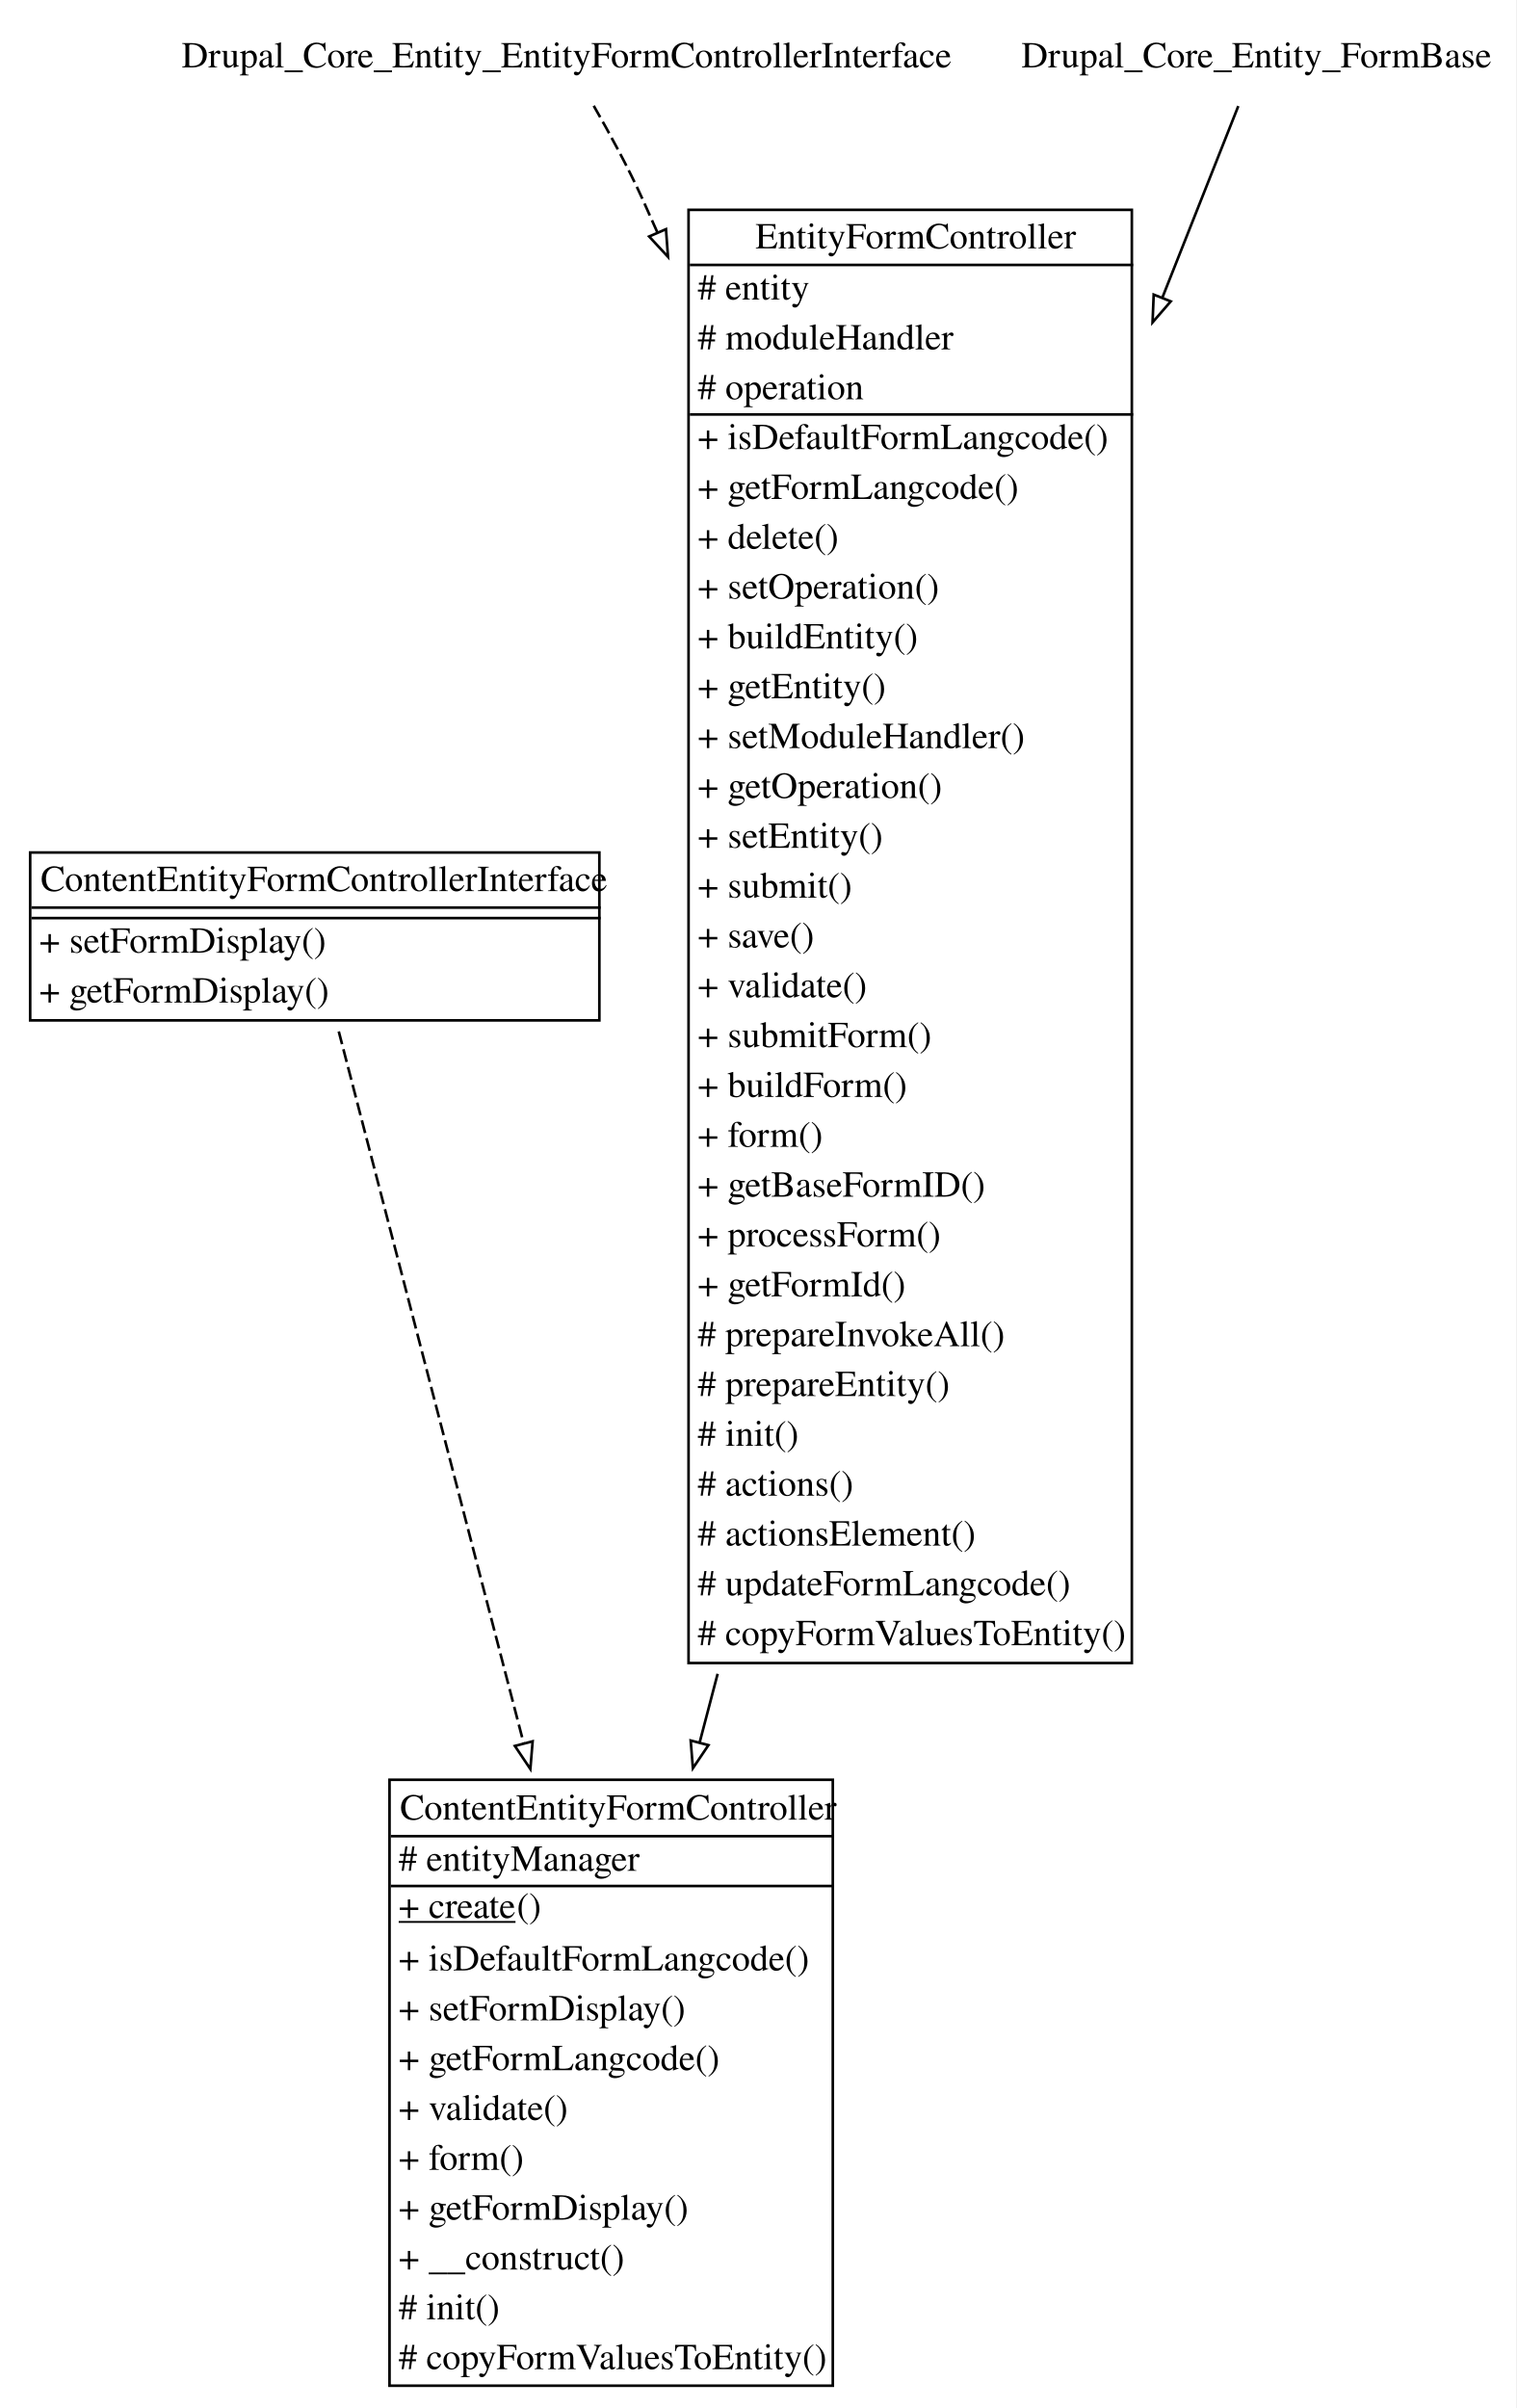
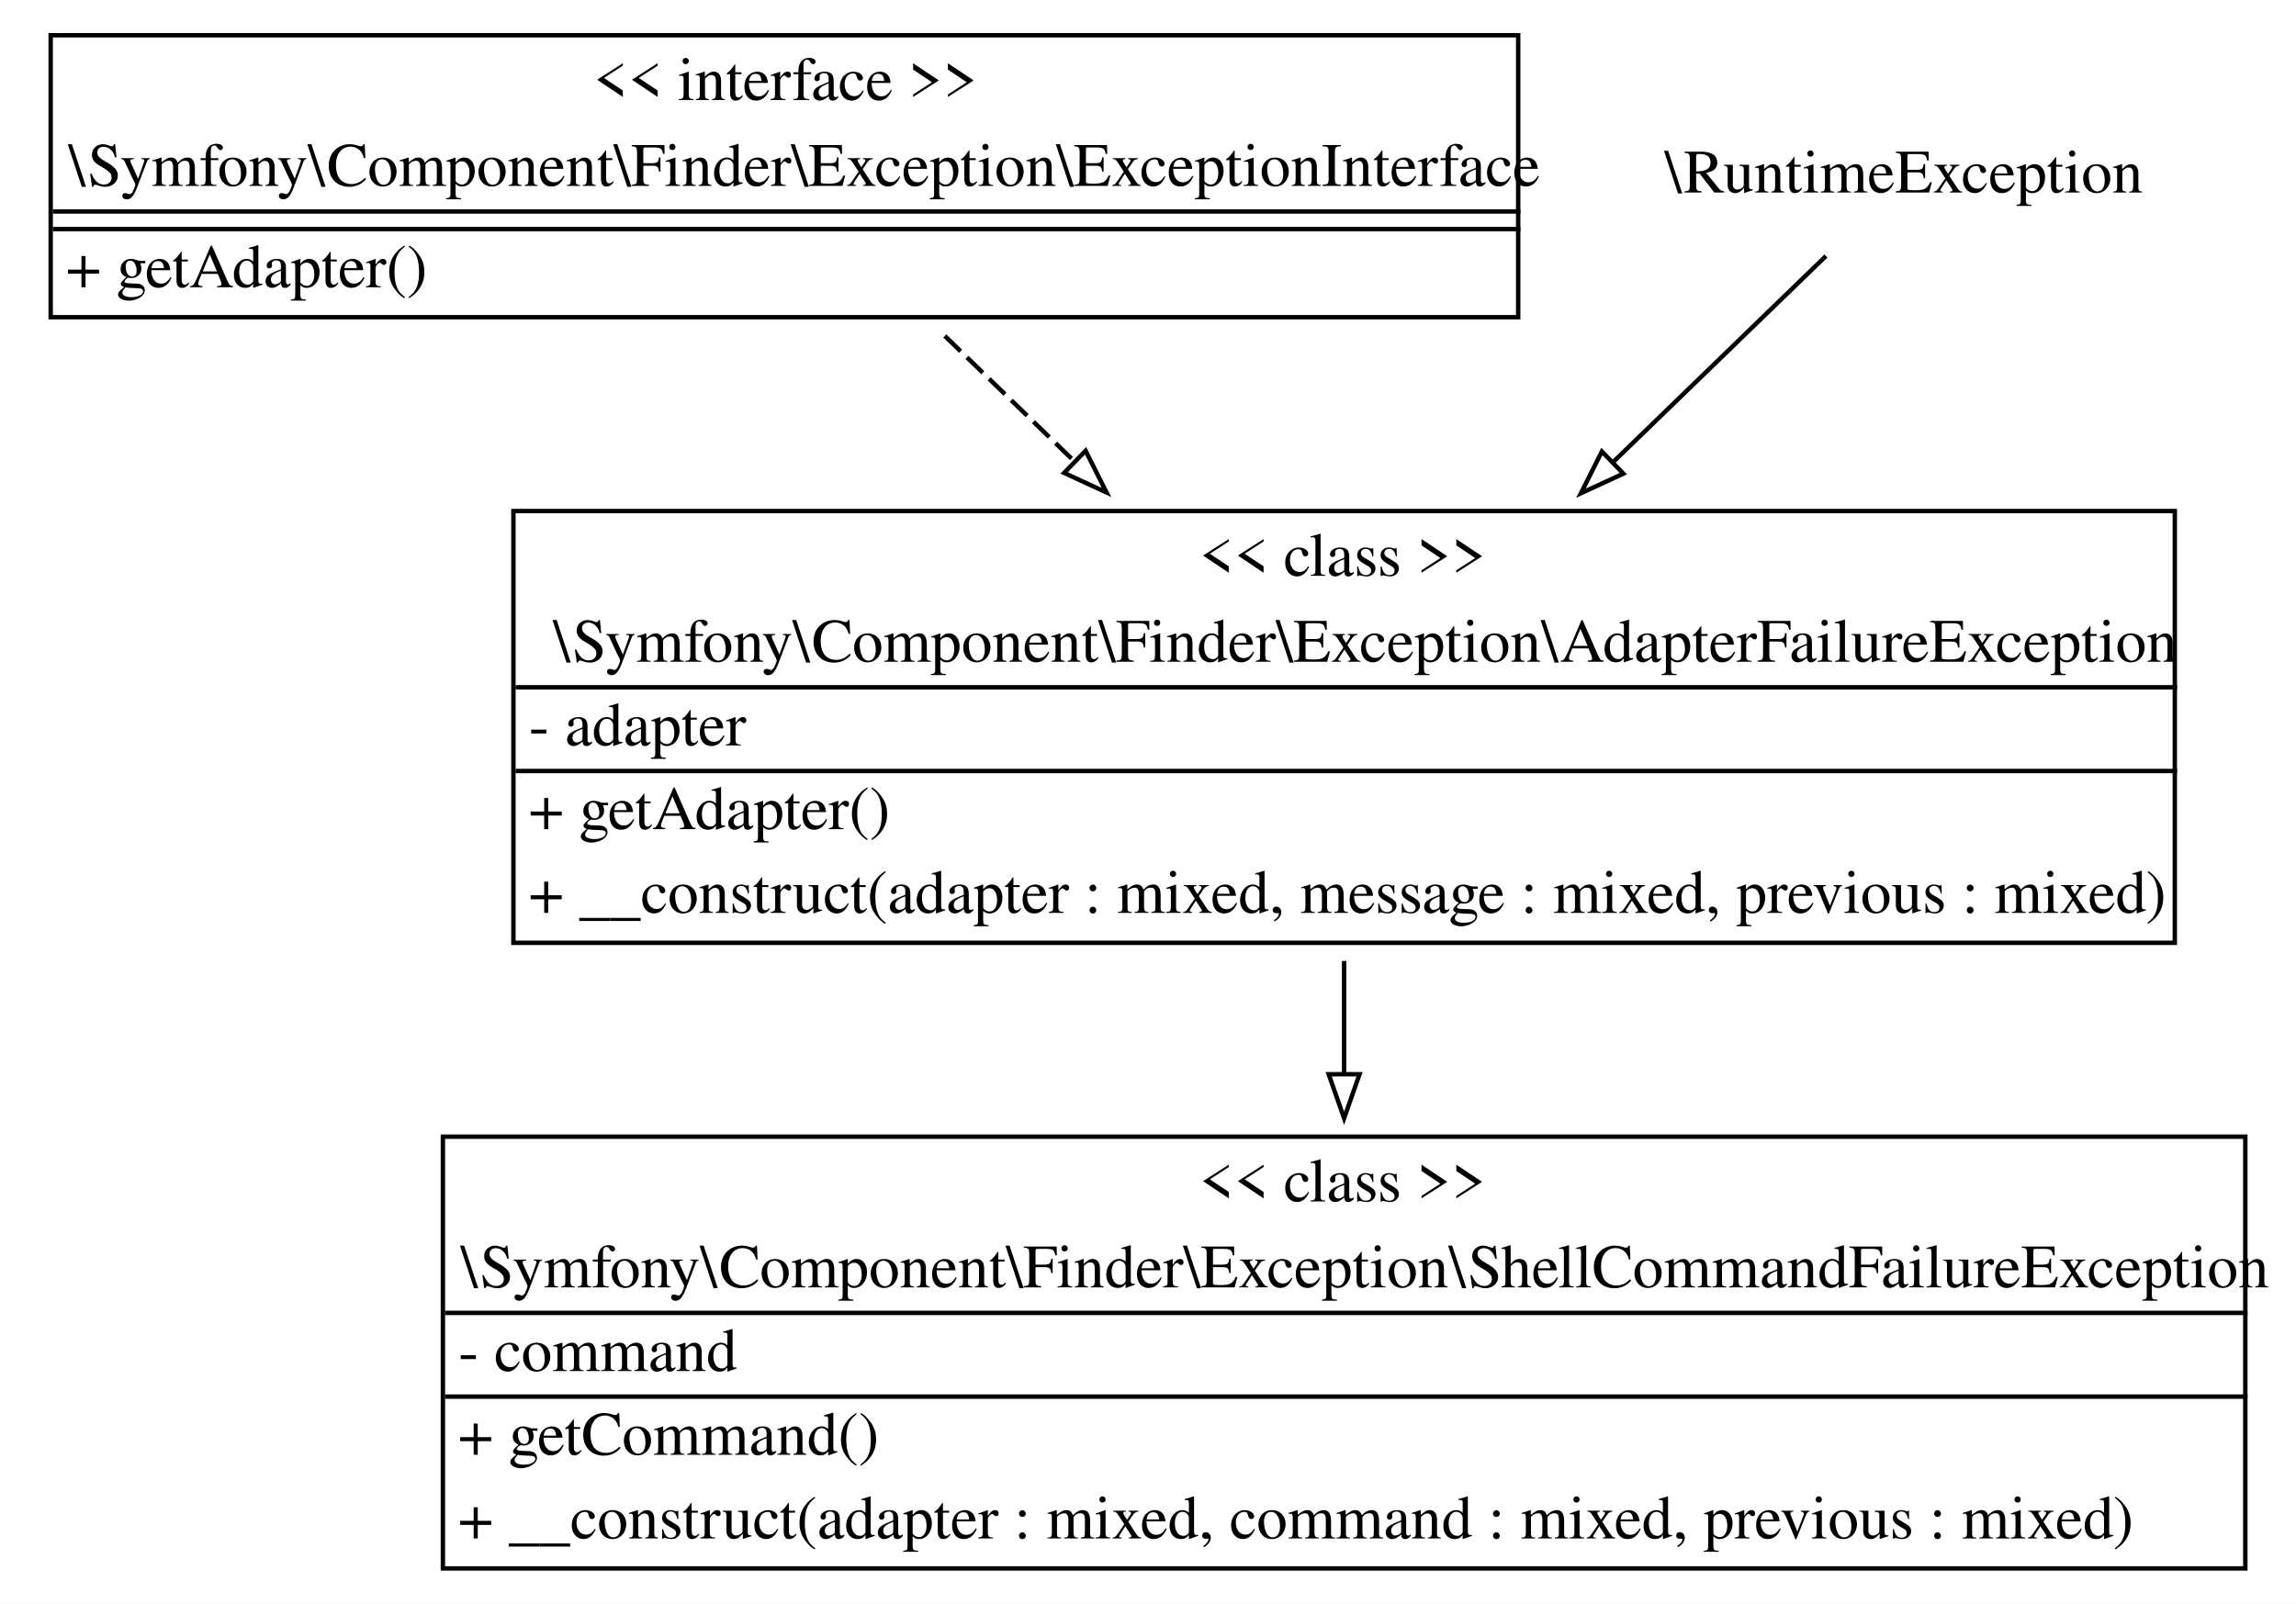
- <svg xmlns="http://www.w3.org/2000/svg" xmlns:xlink="http://www.w3.org/1999/xlink" width="578pt" height="918pt" viewBox="0.00 0.00 578.00 918.00">
-   <g id="graph0" class="graph" transform="scale(1 1) rotate(0) translate(4 914)">
-     <polygon fill="white" stroke="none" points="-4,4 -4,-914 574,-914 574,4 -4,4" />
+ <svg xmlns="http://www.w3.org/2000/svg" width="521pt" height="364pt" viewBox="0.00 0.00 521.00 364.00">
+   <g id="graph0" class="graph" transform="scale(1 1) rotate(0) translate(4 360)">
+     <polygon fill="white" stroke="none" points="-4,4 -4,-360 517,-360 517,4 -4,4" />
    <g id="node1" class="node">
-       <g id="a_node1_0">
-         <a xlink:href="https://api.drupal.org/api/drupal/core!lib!Drupal!Core!Entity!ContentEntityFormController.php/class/ContentEntityFormController/8" xlink:title="class ContentEntityFormController">
-           <text text-anchor="start" x="148.5" y="-220.3" font-family="Times,serif" font-size="14.00">ContentEntityFormController</text>
-         </a>
-       </g>
-       <g id="a_node1_1">
-         <a xlink:href="https://api.drupal.org/api/drupal/core!lib!Drupal!Core!Entity!ContentEntityFormController.php/property/ContentEntityFormController::entityManager/8" xlink:title="protected entityManager">
-           <text text-anchor="start" x="148" y="-200.8" font-family="Times,serif" font-size="14.00"># entityManager</text>
-         </a>
-       </g>
-       <g id="a_node1_2">
-         <a xlink:href="https://api.drupal.org/api/drupal/core!lib!Drupal!Core!Entity!ContentEntityFormController.php/function/ContentEntityFormController::create/8" xlink:title="&lt;&lt; static &gt;&gt; public create">
-           <text text-anchor="start" x="148" y="-182.8" font-family="Times,serif" text-decoration="underline" font-size="14.00">+ create</text>
-           <text text-anchor="start" x="193" y="-182.8" font-family="Times,serif" font-size="14.00">()</text>
-         </a>
-       </g>
-       <g id="a_node1_3">
-         <a xlink:href="https://api.drupal.org/api/drupal/core!lib!Drupal!Core!Entity!ContentEntityFormController.php/function/ContentEntityFormController::isDefaultFormLangcode/8" xlink:title="public isDefaultFormLangcode">
-           <text text-anchor="start" x="148" y="-162.8" font-family="Times,serif" font-size="14.00">+ isDefaultFormLangcode()</text>
-         </a>
-       </g>
-       <g id="a_node1_4">
-         <a xlink:href="https://api.drupal.org/api/drupal/core!lib!Drupal!Core!Entity!ContentEntityFormController.php/function/ContentEntityFormController::setFormDisplay/8" xlink:title="public setFormDisplay">
-           <text text-anchor="start" x="148" y="-143.8" font-family="Times,serif" font-size="14.00">+ setFormDisplay()</text>
-         </a>
-       </g>
-       <g id="a_node1_5">
-         <a xlink:href="https://api.drupal.org/api/drupal/core!lib!Drupal!Core!Entity!ContentEntityFormController.php/function/ContentEntityFormController::getFormLangcode/8" xlink:title="public getFormLangcode">
-           <text text-anchor="start" x="148" y="-124.8" font-family="Times,serif" font-size="14.00">+ getFormLangcode()</text>
-         </a>
-       </g>
-       <g id="a_node1_6">
-         <a xlink:href="https://api.drupal.org/api/drupal/core!lib!Drupal!Core!Entity!ContentEntityFormController.php/function/ContentEntityFormController::validate/8" xlink:title="public validate">
-           <text text-anchor="start" x="148" y="-105.8" font-family="Times,serif" font-size="14.00">+ validate()</text>
-         </a>
-       </g>
-       <g id="a_node1_7">
-         <a xlink:href="https://api.drupal.org/api/drupal/core!lib!Drupal!Core!Entity!ContentEntityFormController.php/function/ContentEntityFormController::form/8" xlink:title="public form">
-           <text text-anchor="start" x="148" y="-86.8" font-family="Times,serif" font-size="14.00">+ form()</text>
-         </a>
-       </g>
-       <g id="a_node1_8">
-         <a xlink:href="https://api.drupal.org/api/drupal/core!lib!Drupal!Core!Entity!ContentEntityFormController.php/function/ContentEntityFormController::getFormDisplay/8" xlink:title="public getFormDisplay">
-           <text text-anchor="start" x="148" y="-67.8" font-family="Times,serif" font-size="14.00">+ getFormDisplay()</text>
-         </a>
-       </g>
-       <g id="a_node1_9">
-         <a xlink:href="https://api.drupal.org/api/drupal/core!lib!Drupal!Core!Entity!ContentEntityFormController.php/function/ContentEntityFormController::__construct/8" xlink:title="public __construct">
-           <text text-anchor="start" x="148" y="-48.8" font-family="Times,serif" font-size="14.00">+ __construct()</text>
-         </a>
-       </g>
-       <g id="a_node1_10">
-         <a xlink:href="https://api.drupal.org/api/drupal/core!lib!Drupal!Core!Entity!ContentEntityFormController.php/function/ContentEntityFormController::init/8" xlink:title="protected init">
-           <text text-anchor="start" x="148" y="-29.8" font-family="Times,serif" font-size="14.00"># init()</text>
-         </a>
-       </g>
-       <g id="a_node1_11">
-         <a xlink:href="https://api.drupal.org/api/drupal/core!lib!Drupal!Core!Entity!ContentEntityFormController.php/function/ContentEntityFormController::copyFormValuesToEntity/8" xlink:title="protected copyFormValuesToEntity">
-           <text text-anchor="start" x="148" y="-10.8" font-family="Times,serif" font-size="14.00"># copyFormValuesToEntity()</text>
-         </a>
-       </g>
-       <polygon fill="black" stroke="black" points="145,-214 145,-214 314,-214 314,-214 145,-214" />
-       <polygon fill="black" stroke="black" points="145,-195 145,-195 314,-195 314,-195 145,-195" />
-       <polygon fill="none" stroke="black" points="144.5,-4.5 144.5,-235.5 313.5,-235.5 313.5,-4.5 144.5,-4.5" />
+       <text text-anchor="start" x="268" y="-87.3" font-family="Times,serif" font-size="14.00">&lt;&lt; class &gt;&gt;</text>
+       <text text-anchor="start" x="100.5" y="-67.8" font-family="Times,serif" font-size="14.00">\Symfony\Component\Finder\Exception\ShellCommandFailureException</text>
+       <text text-anchor="start" x="100" y="-48.8" font-family="Times,serif" font-size="14.00">- command</text>
+       <text text-anchor="start" x="100" y="-29.8" font-family="Times,serif" font-size="14.00">+ getCommand()</text>
+       <text text-anchor="start" x="100" y="-10.8" font-family="Times,serif" font-size="14.00">+ __construct(adapter : mixed, command : mixed, previous : mixed)</text>
+       <polygon fill="black" stroke="black" points="97,-62 97,-62 506,-62 506,-62 97,-62" />
+       <polygon fill="black" stroke="black" points="97,-43 97,-43 506,-43 506,-43 97,-43" />
+       <polygon fill="none" stroke="black" points="96.5,-4 96.5,-102 505.5,-102 505.5,-4 96.5,-4" />
    </g>
    <g id="node2" class="node">
-       <g id="a_node2_12">
-         <a xlink:href="https://api.drupal.org/api/drupal/core!lib!Drupal!Core!Entity!ContentEntityFormControllerInterface.php/interface/ContentEntityFormControllerInterface/8" xlink:title="interface ContentEntityFormControllerInterface">
-           <text text-anchor="start" x="11.5" y="-574.3" font-family="Times,serif" font-size="14.00">ContentEntityFormControllerInterface</text>
-         </a>
-       </g>
-       <g id="a_node2_13">
-         <a xlink:href="https://api.drupal.org/api/drupal/core!lib!Drupal!Core!Entity!ContentEntityFormControllerInterface.php/function/ContentEntityFormControllerInterface::setFormDisplay/8" xlink:title="public setFormDisplay">
-           <text text-anchor="start" x="11" y="-550.8" font-family="Times,serif" font-size="14.00">+ setFormDisplay()</text>
-         </a>
-       </g>
-       <g id="a_node2_14">
-         <a xlink:href="https://api.drupal.org/api/drupal/core!lib!Drupal!Core!Entity!ContentEntityFormControllerInterface.php/function/ContentEntityFormControllerInterface::getFormDisplay/8" xlink:title="public getFormDisplay">
-           <text text-anchor="start" x="11" y="-531.8" font-family="Times,serif" font-size="14.00">+ getFormDisplay()</text>
-         </a>
-       </g>
-       <polygon fill="black" stroke="black" points="8,-568 8,-568 225,-568 225,-568 8,-568" />
-       <polygon fill="black" stroke="black" points="8,-564 8,-564 225,-564 225,-564 8,-564" />
-       <polygon fill="none" stroke="black" points="7.5,-525 7.5,-589 224.5,-589 224.5,-525 7.5,-525" />
+       <text text-anchor="start" x="268" y="-229.3" font-family="Times,serif" font-size="14.00">&lt;&lt; class &gt;&gt;</text>
+       <text text-anchor="start" x="121.5" y="-209.8" font-family="Times,serif" font-size="14.00">\Symfony\Component\Finder\Exception\AdapterFailureException</text>
+       <text text-anchor="start" x="116" y="-190.8" font-family="Times,serif" font-size="14.00">- adapter</text>
+       <text text-anchor="start" x="116" y="-171.8" font-family="Times,serif" font-size="14.00">+ getAdapter()</text>
+       <text text-anchor="start" x="116" y="-152.8" font-family="Times,serif" font-size="14.00">+ __construct(adapter : mixed, message : mixed, previous : mixed)</text>
+       <polygon fill="black" stroke="black" points="113,-204 113,-204 490,-204 490,-204 113,-204" />
+       <polygon fill="black" stroke="black" points="113,-185 113,-185 490,-185 490,-185 113,-185" />
+       <polygon fill="none" stroke="black" points="112.5,-146 112.5,-244 489.5,-244 489.5,-146 112.5,-146" />
    </g>
    <g id="edge1" class="edge">
-       <path fill="none" stroke="black" stroke-dasharray="5,2" d="M125.152,-520.771C140.325,-462.361 171.418,-342.664 195.647,-249.396" />
-       <polygon fill="none" stroke="black" points="199.065,-250.156 198.192,-239.597 192.29,-248.396 199.065,-250.156" />
+       <path fill="none" stroke="black" d="M301,-141.869C301,-133.579 301,-124.93 301,-116.432" />
+       <polygon fill="none" stroke="black" points="304.5,-116.174 301,-106.174 297.5,-116.174 304.5,-116.174" />
    </g>
    <g id="node3" class="node">
-       <g id="a_node3_15">
-         <a xlink:href="https://api.drupal.org/api/drupal/core!lib!Drupal!Core!Entity!EntityFormController.php/class/EntityFormController/8" xlink:title="class EntityFormController">
-           <text text-anchor="start" x="284" y="-819.3" font-family="Times,serif" font-size="14.00">EntityFormController</text>
-         </a>
-       </g>
-       <g id="a_node3_16">
-         <a xlink:href="https://api.drupal.org/api/drupal/core!lib!Drupal!Core!Entity!EntityFormController.php/property/EntityFormController::entity/8" xlink:title="protected entity">
-           <text text-anchor="start" x="262" y="-799.8" font-family="Times,serif" font-size="14.00"># entity</text>
-         </a>
-       </g>
-       <g id="a_node3_17">
-         <a xlink:href="https://api.drupal.org/api/drupal/core!lib!Drupal!Core!Entity!EntityFormController.php/property/EntityFormController::moduleHandler/8" xlink:title="protected moduleHandler">
-           <text text-anchor="start" x="262" y="-780.8" font-family="Times,serif" font-size="14.00"># moduleHandler</text>
-         </a>
-       </g>
-       <g id="a_node3_18">
-         <a xlink:href="https://api.drupal.org/api/drupal/core!lib!Drupal!Core!Entity!EntityFormController.php/property/EntityFormController::operation/8" xlink:title="protected operation">
-           <text text-anchor="start" x="262" y="-761.8" font-family="Times,serif" font-size="14.00"># operation</text>
-         </a>
-       </g>
-       <g id="a_node3_19">
-         <a xlink:href="https://api.drupal.org/api/drupal/core!lib!Drupal!Core!Entity!EntityFormController.php/function/EntityFormController::isDefaultFormLangcode/8" xlink:title="public isDefaultFormLangcode">
-           <text text-anchor="start" x="262" y="-742.8" font-family="Times,serif" font-size="14.00">+ isDefaultFormLangcode()</text>
-         </a>
-       </g>
-       <g id="a_node3_20">
-         <a xlink:href="https://api.drupal.org/api/drupal/core!lib!Drupal!Core!Entity!EntityFormController.php/function/EntityFormController::getFormLangcode/8" xlink:title="public getFormLangcode">
-           <text text-anchor="start" x="262" y="-723.8" font-family="Times,serif" font-size="14.00">+ getFormLangcode()</text>
-         </a>
-       </g>
-       <g id="a_node3_21">
-         <a xlink:href="https://api.drupal.org/api/drupal/core!lib!Drupal!Core!Entity!EntityFormController.php/function/EntityFormController::delete/8" xlink:title="public delete">
-           <text text-anchor="start" x="262" y="-704.8" font-family="Times,serif" font-size="14.00">+ delete()</text>
-         </a>
-       </g>
-       <g id="a_node3_22">
-         <a xlink:href="https://api.drupal.org/api/drupal/core!lib!Drupal!Core!Entity!EntityFormController.php/function/EntityFormController::setOperation/8" xlink:title="public setOperation">
-           <text text-anchor="start" x="262" y="-685.8" font-family="Times,serif" font-size="14.00">+ setOperation()</text>
-         </a>
-       </g>
-       <g id="a_node3_23">
-         <a xlink:href="https://api.drupal.org/api/drupal/core!lib!Drupal!Core!Entity!EntityFormController.php/function/EntityFormController::buildEntity/8" xlink:title="public buildEntity">
-           <text text-anchor="start" x="262" y="-666.8" font-family="Times,serif" font-size="14.00">+ buildEntity()</text>
-         </a>
-       </g>
-       <g id="a_node3_24">
-         <a xlink:href="https://api.drupal.org/api/drupal/core!lib!Drupal!Core!Entity!EntityFormController.php/function/EntityFormController::getEntity/8" xlink:title="public getEntity">
-           <text text-anchor="start" x="262" y="-647.8" font-family="Times,serif" font-size="14.00">+ getEntity()</text>
-         </a>
-       </g>
-       <g id="a_node3_25">
-         <a xlink:href="https://api.drupal.org/api/drupal/core!lib!Drupal!Core!Entity!EntityFormController.php/function/EntityFormController::setModuleHandler/8" xlink:title="public setModuleHandler">
-           <text text-anchor="start" x="262" y="-628.8" font-family="Times,serif" font-size="14.00">+ setModuleHandler()</text>
-         </a>
-       </g>
-       <g id="a_node3_26">
-         <a xlink:href="https://api.drupal.org/api/drupal/core!lib!Drupal!Core!Entity!EntityFormController.php/function/EntityFormController::getOperation/8" xlink:title="public getOperation">
-           <text text-anchor="start" x="262" y="-609.8" font-family="Times,serif" font-size="14.00">+ getOperation()</text>
-         </a>
-       </g>
-       <g id="a_node3_27">
-         <a xlink:href="https://api.drupal.org/api/drupal/core!lib!Drupal!Core!Entity!EntityFormController.php/function/EntityFormController::setEntity/8" xlink:title="public setEntity">
-           <text text-anchor="start" x="262" y="-590.8" font-family="Times,serif" font-size="14.00">+ setEntity()</text>
-         </a>
-       </g>
-       <g id="a_node3_28">
-         <a xlink:href="https://api.drupal.org/api/drupal/core!lib!Drupal!Core!Entity!EntityFormController.php/function/EntityFormController::submit/8" xlink:title="public submit">
-           <text text-anchor="start" x="262" y="-571.8" font-family="Times,serif" font-size="14.00">+ submit()</text>
-         </a>
-       </g>
-       <g id="a_node3_29">
-         <a xlink:href="https://api.drupal.org/api/drupal/core!lib!Drupal!Core!Entity!EntityFormController.php/function/EntityFormController::save/8" xlink:title="public save">
-           <text text-anchor="start" x="262" y="-552.8" font-family="Times,serif" font-size="14.00">+ save()</text>
-         </a>
-       </g>
-       <g id="a_node3_30">
-         <a xlink:href="https://api.drupal.org/api/drupal/core!lib!Drupal!Core!Entity!EntityFormController.php/function/EntityFormController::validate/8" xlink:title="public validate">
-           <text text-anchor="start" x="262" y="-533.8" font-family="Times,serif" font-size="14.00">+ validate()</text>
-         </a>
-       </g>
-       <g id="a_node3_31">
-         <a xlink:href="https://api.drupal.org/api/drupal/core!lib!Drupal!Core!Entity!EntityFormController.php/function/EntityFormController::submitForm/8" xlink:title="public submitForm">
-           <text text-anchor="start" x="262" y="-514.8" font-family="Times,serif" font-size="14.00">+ submitForm()</text>
-         </a>
-       </g>
-       <g id="a_node3_32">
-         <a xlink:href="https://api.drupal.org/api/drupal/core!lib!Drupal!Core!Entity!EntityFormController.php/function/EntityFormController::buildForm/8" xlink:title="public buildForm">
-           <text text-anchor="start" x="262" y="-495.8" font-family="Times,serif" font-size="14.00">+ buildForm()</text>
-         </a>
-       </g>
-       <g id="a_node3_33">
-         <a xlink:href="https://api.drupal.org/api/drupal/core!lib!Drupal!Core!Entity!EntityFormController.php/function/EntityFormController::form/8" xlink:title="public form">
-           <text text-anchor="start" x="262" y="-476.8" font-family="Times,serif" font-size="14.00">+ form()</text>
-         </a>
-       </g>
-       <g id="a_node3_34">
-         <a xlink:href="https://api.drupal.org/api/drupal/core!lib!Drupal!Core!Entity!EntityFormController.php/function/EntityFormController::getBaseFormID/8" xlink:title="public getBaseFormID">
-           <text text-anchor="start" x="262" y="-457.8" font-family="Times,serif" font-size="14.00">+ getBaseFormID()</text>
-         </a>
-       </g>
-       <g id="a_node3_35">
-         <a xlink:href="https://api.drupal.org/api/drupal/core!lib!Drupal!Core!Entity!EntityFormController.php/function/EntityFormController::processForm/8" xlink:title="public processForm">
-           <text text-anchor="start" x="262" y="-438.8" font-family="Times,serif" font-size="14.00">+ processForm()</text>
-         </a>
-       </g>
-       <g id="a_node3_36">
-         <a xlink:href="https://api.drupal.org/api/drupal/core!lib!Drupal!Core!Entity!EntityFormController.php/function/EntityFormController::getFormId/8" xlink:title="public getFormId">
-           <text text-anchor="start" x="262" y="-419.8" font-family="Times,serif" font-size="14.00">+ getFormId()</text>
-         </a>
-       </g>
-       <g id="a_node3_37">
-         <a xlink:href="https://api.drupal.org/api/drupal/core!lib!Drupal!Core!Entity!EntityFormController.php/function/EntityFormController::prepareInvokeAll/8" xlink:title="protected prepareInvokeAll">
-           <text text-anchor="start" x="262" y="-400.8" font-family="Times,serif" font-size="14.00"># prepareInvokeAll()</text>
-         </a>
-       </g>
-       <g id="a_node3_38">
-         <a xlink:href="https://api.drupal.org/api/drupal/core!lib!Drupal!Core!Entity!EntityFormController.php/function/EntityFormController::prepareEntity/8" xlink:title="protected prepareEntity">
-           <text text-anchor="start" x="262" y="-381.8" font-family="Times,serif" font-size="14.00"># prepareEntity()</text>
-         </a>
-       </g>
-       <g id="a_node3_39">
-         <a xlink:href="https://api.drupal.org/api/drupal/core!lib!Drupal!Core!Entity!EntityFormController.php/function/EntityFormController::init/8" xlink:title="protected init">
-           <text text-anchor="start" x="262" y="-362.8" font-family="Times,serif" font-size="14.00"># init()</text>
-         </a>
-       </g>
-       <g id="a_node3_40">
-         <a xlink:href="https://api.drupal.org/api/drupal/core!lib!Drupal!Core!Entity!EntityFormController.php/function/EntityFormController::actions/8" xlink:title="protected actions">
-           <text text-anchor="start" x="262" y="-343.8" font-family="Times,serif" font-size="14.00"># actions()</text>
-         </a>
-       </g>
-       <g id="a_node3_41">
-         <a xlink:href="https://api.drupal.org/api/drupal/core!lib!Drupal!Core!Entity!EntityFormController.php/function/EntityFormController::actionsElement/8" xlink:title="protected actionsElement">
-           <text text-anchor="start" x="262" y="-324.8" font-family="Times,serif" font-size="14.00"># actionsElement()</text>
-         </a>
-       </g>
-       <g id="a_node3_42">
-         <a xlink:href="https://api.drupal.org/api/drupal/core!lib!Drupal!Core!Entity!EntityFormController.php/function/EntityFormController::updateFormLangcode/8" xlink:title="protected updateFormLangcode">
-           <text text-anchor="start" x="262" y="-305.8" font-family="Times,serif" font-size="14.00"># updateFormLangcode()</text>
-         </a>
-       </g>
-       <g id="a_node3_43">
-         <a xlink:href="https://api.drupal.org/api/drupal/core!lib!Drupal!Core!Entity!EntityFormController.php/function/EntityFormController::copyFormValuesToEntity/8" xlink:title="protected copyFormValuesToEntity">
-           <text text-anchor="start" x="262" y="-286.8" font-family="Times,serif" font-size="14.00"># copyFormValuesToEntity()</text>
-         </a>
-       </g>
-       <polygon fill="black" stroke="black" points="259,-813 259,-813 428,-813 428,-813 259,-813" />
-       <polygon fill="black" stroke="black" points="259,-756 259,-756 428,-756 428,-756 259,-756" />
-       <polygon fill="none" stroke="black" points="258.5,-280 258.5,-834 427.5,-834 427.5,-280 258.5,-280" />
+       <text text-anchor="start" x="130.5" y="-337.3" font-family="Times,serif" font-size="14.00">&lt;&lt; interface &gt;&gt;</text>
+       <text text-anchor="start" x="11.5" y="-317.8" font-family="Times,serif" font-size="14.00">\Symfony\Component\Finder\Exception\ExceptionInterface</text>
+       <text text-anchor="start" x="11" y="-294.8" font-family="Times,serif" font-size="14.00">+ getAdapter()</text>
+       <polygon fill="black" stroke="black" points="8,-312 8,-312 341,-312 341,-312 8,-312" />
+       <polygon fill="black" stroke="black" points="8,-308 8,-308 341,-308 341,-308 8,-308" />
+       <polygon fill="none" stroke="black" points="7.5,-288 7.5,-352 340.5,-352 340.5,-288 7.5,-288" />
    </g>
    <g id="edge2" class="edge">
-       <path fill="none" stroke="black" d="M269.593,-275.896C267.267,-267.02 264.981,-258.295 262.752,-249.79" />
-       <polygon fill="none" stroke="black" points="266.083,-248.695 260.162,-239.909 259.312,-250.47 266.083,-248.695" />
+       <path fill="none" stroke="black" stroke-dasharray="5,2" d="M210.393,-283.753C219.594,-274.842 229.73,-265.025 239.789,-255.283" />
+       <polygon fill="none" stroke="black" points="242.338,-257.687 247.086,-248.216 237.468,-252.659 242.338,-257.687" />
    </g>
    <g id="node4" class="node">
-       <text text-anchor="middle" x="212" y="-888.3" font-family="Times,serif" font-size="14.00">Drupal_Core_Entity_EntityFormControllerInterface</text>
+       <text text-anchor="middle" x="428" y="-316.3" font-family="Times,serif" font-size="14.00">\RuntimeException</text>
    </g>
    <g id="edge3" class="edge">
-       <path fill="none" stroke="black" stroke-dasharray="5,2" d="M222.348,-873.673C228.214,-863.481 235.464,-850.231 241,-838 242.881,-833.845 244.753,-829.643 246.615,-825.404" />
-       <polygon fill="none" stroke="black" points="249.897,-826.633 250.674,-816.067 243.477,-823.842 249.897,-826.633" />
-     </g>
-     <g id="node5" class="node">
-       <text text-anchor="middle" x="475" y="-888.3" font-family="Times,serif" font-size="14.00">Drupal_Core_Entity_FormBase</text>
-     </g>
-     <g id="edge4" class="edge">
-       <path fill="none" stroke="black" d="M468.089,-873.565C461.671,-857.375 451.302,-831.216 439.207,-800.703" />
-       <polygon fill="none" stroke="black" points="442.339,-799.107 435.4,-791.1 435.832,-801.687 442.339,-799.107" />
+       <path fill="none" stroke="black" d="M410.341,-301.897C397.698,-289.653 379.864,-272.38 362.259,-255.33" />
+       <polygon fill="none" stroke="black" points="364.363,-252.495 354.744,-248.052 359.493,-257.523 364.363,-252.495" />
    </g>
  </g>
</svg>
